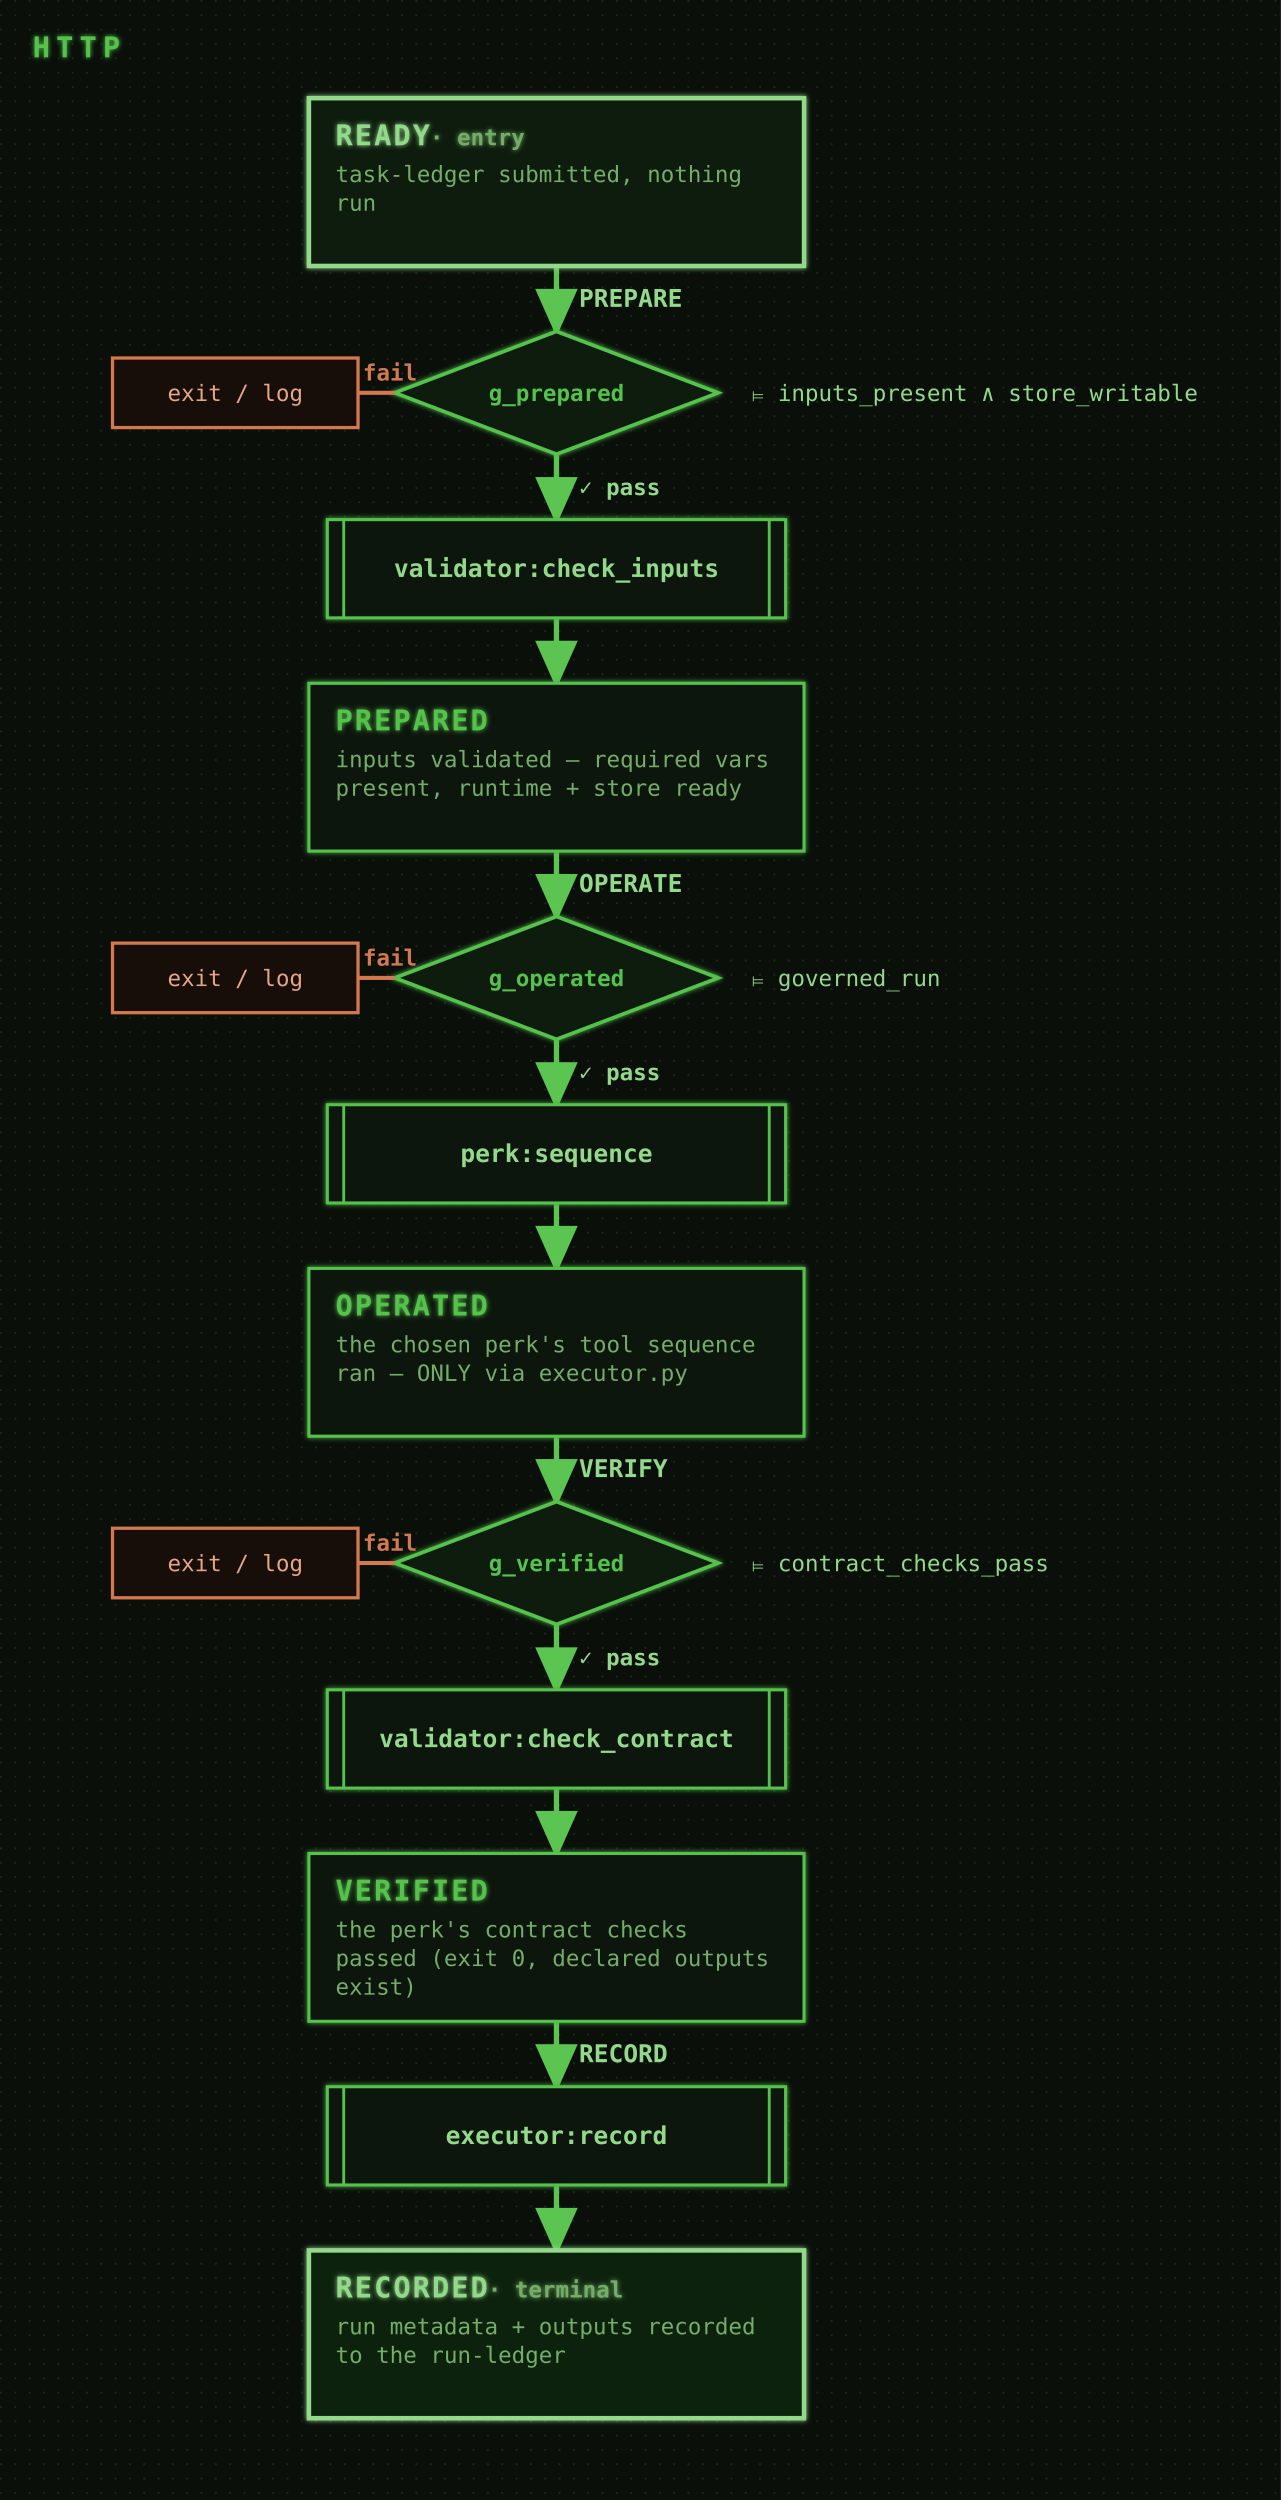
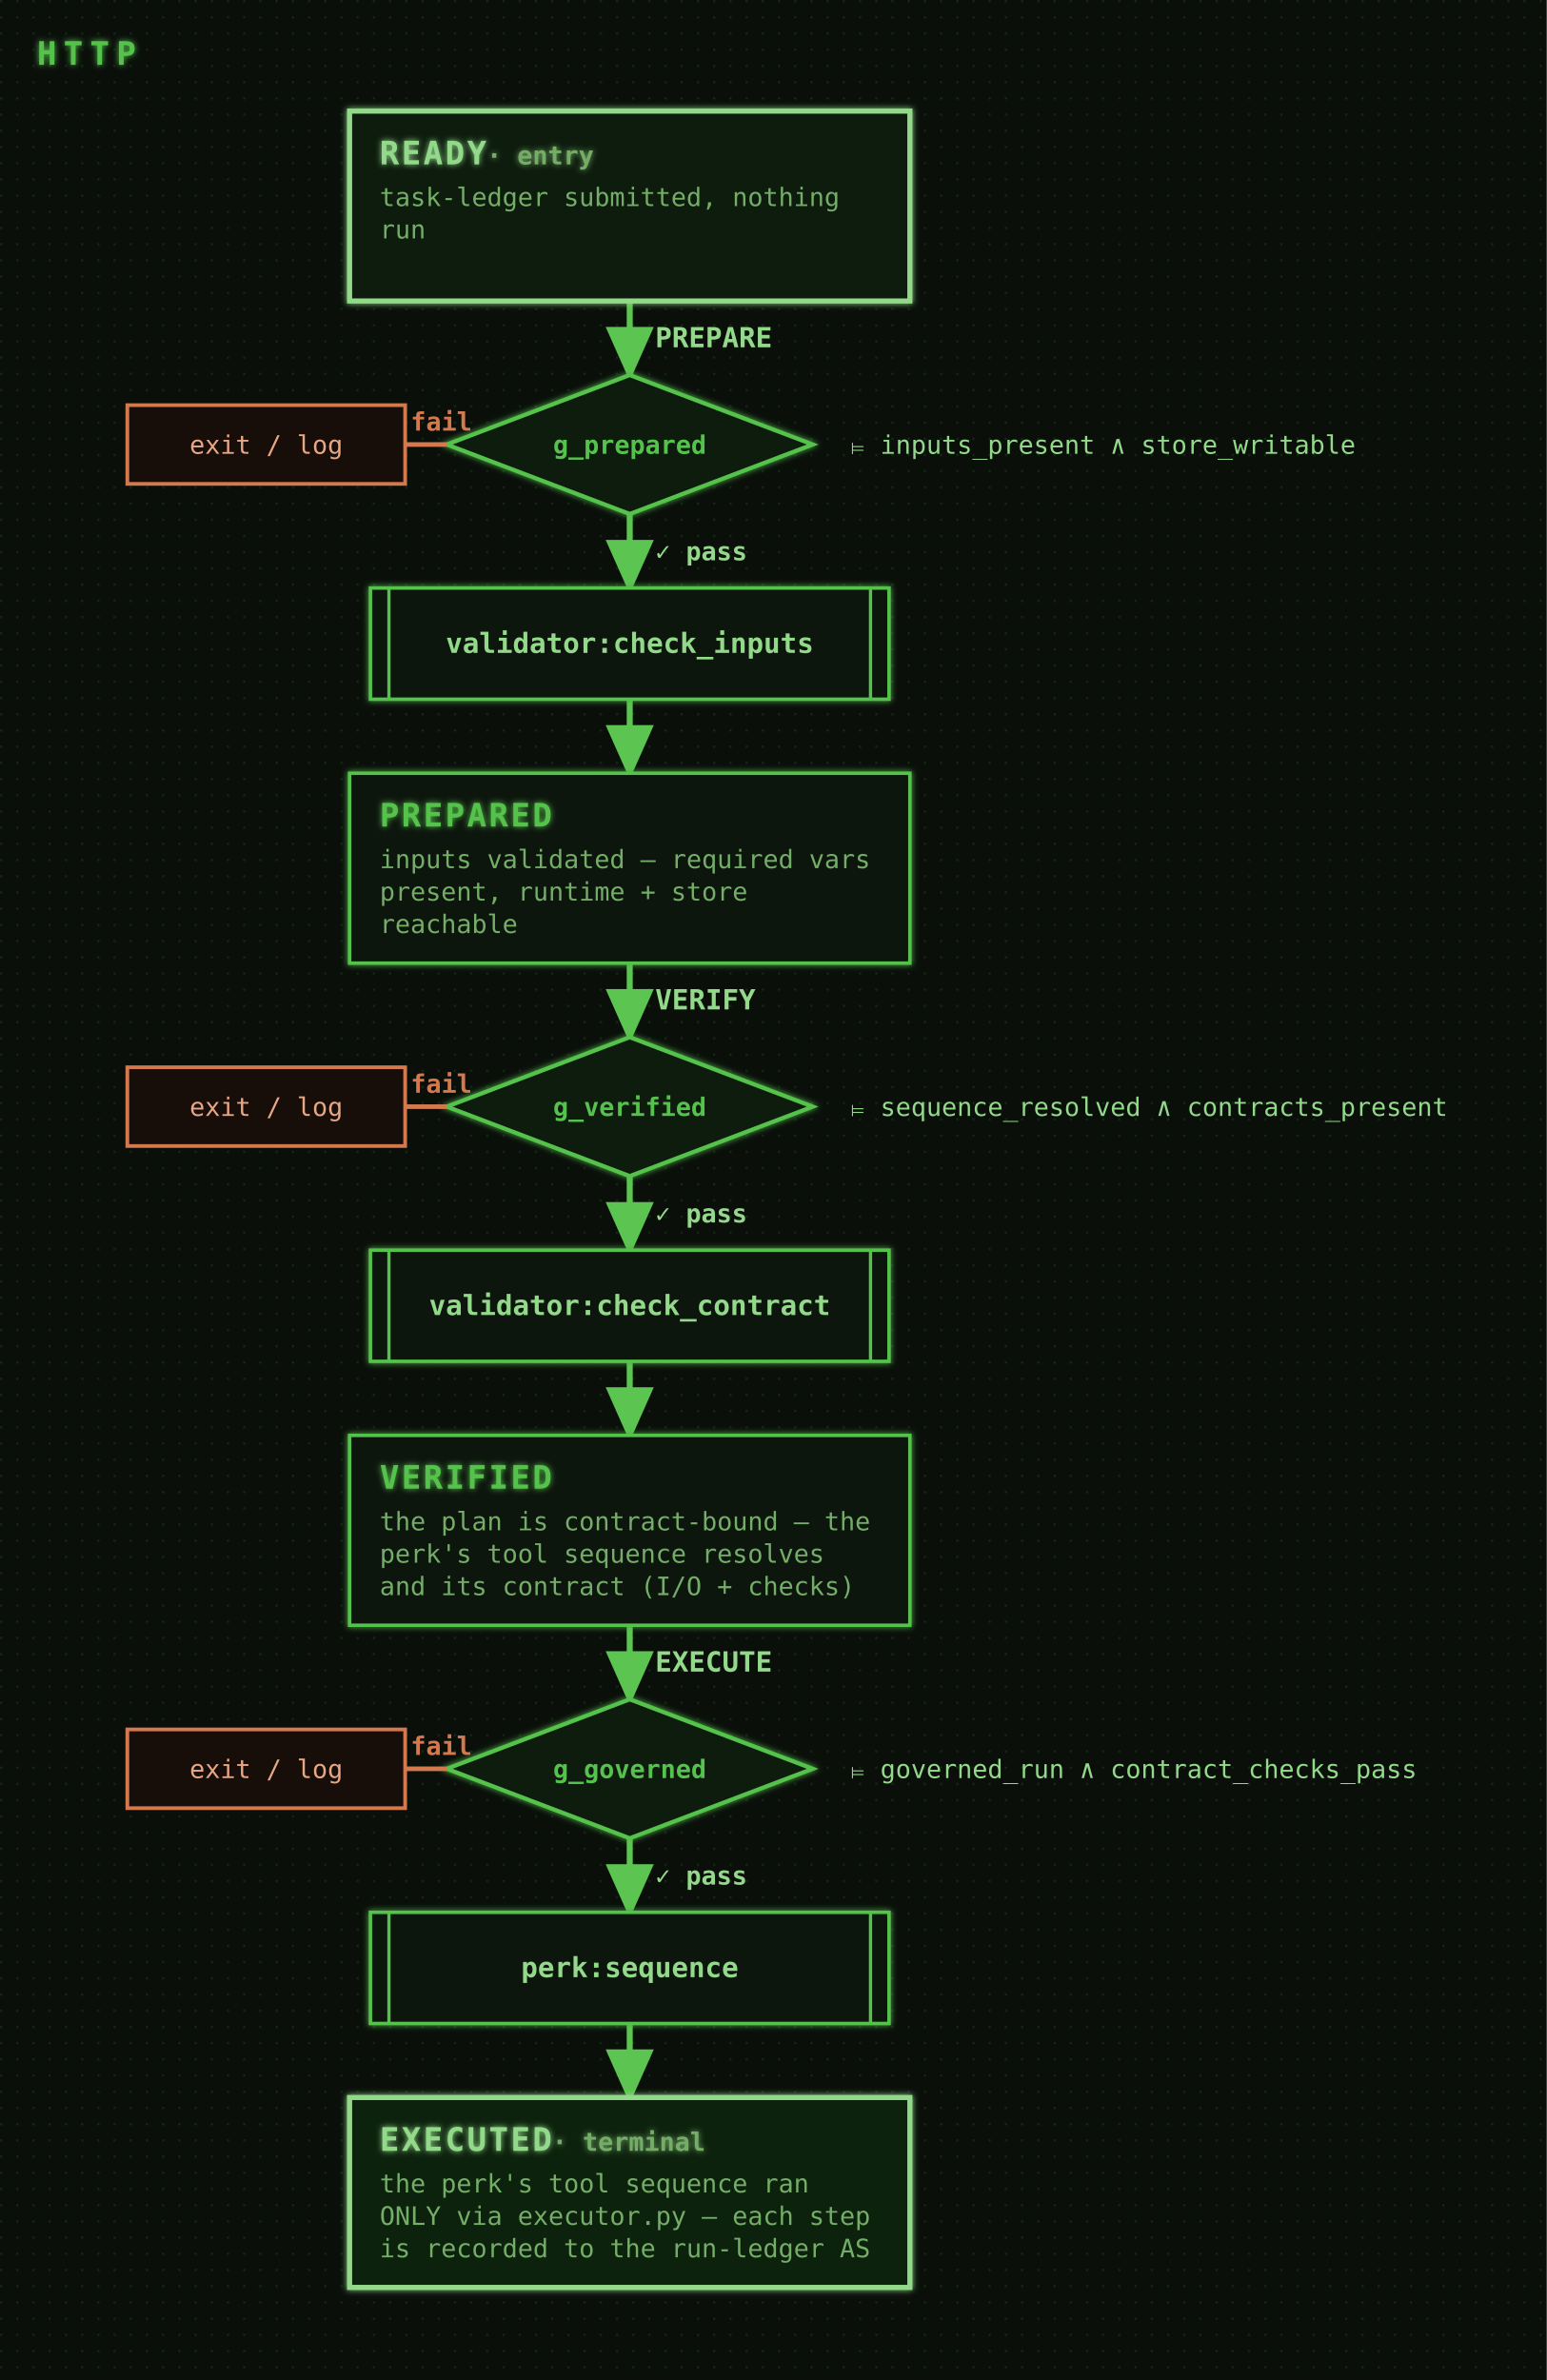
- <svg xmlns="http://www.w3.org/2000/svg" width="626" height="1222" viewBox="0 0 626 1222" font-family="ui-monospace,Menlo,Consolas,monospace">
+ <svg xmlns="http://www.w3.org/2000/svg" width="668" height="1028" viewBox="0 0 668 1028" font-family="ui-monospace,Menlo,Consolas,monospace">
  <defs>
    <filter id="glow" x="-60%" y="-60%" width="220%" height="220%">
      <feGaussianBlur stdDeviation="1.3" result="b" />
      <feMerge>
        <feMergeNode in="b" />
        <feMergeNode in="SourceGraphic" />
      </feMerge>
    </filter>
    <pattern id="px" width="7" height="7" patternUnits="userSpaceOnUse">
      <rect width="7" height="7" fill="#0a0f0a" />
      <rect width="1" height="1" fill="#54c24c" fill-opacity="0.13" />
    </pattern>
    <marker id="arr" markerWidth="10" markerHeight="10" refX="8" refY="4" orient="auto">
      <path d="M0,0 L9,4 L0,8 z" fill="#5cc450" />
    </marker>
  </defs>
-   <rect width="626" height="1222" fill="#0a0f0a" />
-   <rect width="626" height="1222" fill="url(#px)" />
+   <rect width="668" height="1028" fill="#0a0f0a" />
+   <rect width="668" height="1028" fill="url(#px)" />
  <text x="16" y="28" font-size="14" font-weight="700" letter-spacing="3" fill="#54c24c" filter="url(#glow)">HTTP</text>
  <line x1="272.0" y1="130" x2="272.0" y2="162" stroke="#54c24c" stroke-width="7" opacity="0.16" filter="url(#glow)" />
  <line x1="272.0" y1="130" x2="272.0" y2="162" stroke="#5cc450" stroke-width="2.6" marker-end="url(#arr)" />
  <text x="283" y="150" font-size="12" font-weight="700" fill="#93d98a">PREPARE</text>
  <line x1="272.0" y1="222" x2="272.0" y2="254" stroke="#54c24c" stroke-width="7" opacity="0.16" filter="url(#glow)" />
  <line x1="272.0" y1="222" x2="272.0" y2="254" stroke="#5cc450" stroke-width="2.6" marker-end="url(#arr)" />
  <text x="283" y="242" font-size="11" font-weight="700" fill="#93d98a">✓ pass</text>
  <line x1="272.0" y1="302" x2="272.0" y2="334" stroke="#54c24c" stroke-width="7" opacity="0.16" filter="url(#glow)" />
  <line x1="272.0" y1="302" x2="272.0" y2="334" stroke="#5cc450" stroke-width="2.6" marker-end="url(#arr)" />
  <line x1="272.0" y1="416" x2="272.0" y2="448" stroke="#54c24c" stroke-width="7" opacity="0.16" filter="url(#glow)" />
  <line x1="272.0" y1="416" x2="272.0" y2="448" stroke="#5cc450" stroke-width="2.6" marker-end="url(#arr)" />
-   <text x="283" y="436" font-size="12" font-weight="700" fill="#93d98a">OPERATE</text>
+   <text x="283" y="436" font-size="12" font-weight="700" fill="#93d98a">VERIFY</text>
  <line x1="272.0" y1="508" x2="272.0" y2="540" stroke="#54c24c" stroke-width="7" opacity="0.16" filter="url(#glow)" />
  <line x1="272.0" y1="508" x2="272.0" y2="540" stroke="#5cc450" stroke-width="2.6" marker-end="url(#arr)" />
  <text x="283" y="528" font-size="11" font-weight="700" fill="#93d98a">✓ pass</text>
  <line x1="272.0" y1="588" x2="272.0" y2="620" stroke="#54c24c" stroke-width="7" opacity="0.16" filter="url(#glow)" />
  <line x1="272.0" y1="588" x2="272.0" y2="620" stroke="#5cc450" stroke-width="2.6" marker-end="url(#arr)" />
  <line x1="272.0" y1="702" x2="272.0" y2="734" stroke="#54c24c" stroke-width="7" opacity="0.16" filter="url(#glow)" />
  <line x1="272.0" y1="702" x2="272.0" y2="734" stroke="#5cc450" stroke-width="2.6" marker-end="url(#arr)" />
-   <text x="283" y="722" font-size="12" font-weight="700" fill="#93d98a">VERIFY</text>
+   <text x="283" y="722" font-size="12" font-weight="700" fill="#93d98a">EXECUTE</text>
  <line x1="272.0" y1="794" x2="272.0" y2="826" stroke="#54c24c" stroke-width="7" opacity="0.16" filter="url(#glow)" />
  <line x1="272.0" y1="794" x2="272.0" y2="826" stroke="#5cc450" stroke-width="2.6" marker-end="url(#arr)" />
  <text x="283" y="814" font-size="11" font-weight="700" fill="#93d98a">✓ pass</text>
  <line x1="272.0" y1="874" x2="272.0" y2="906" stroke="#54c24c" stroke-width="7" opacity="0.16" filter="url(#glow)" />
  <line x1="272.0" y1="874" x2="272.0" y2="906" stroke="#5cc450" stroke-width="2.6" marker-end="url(#arr)" />
-   <line x1="272.0" y1="988" x2="272.0" y2="1020" stroke="#54c24c" stroke-width="7" opacity="0.16" filter="url(#glow)" />
-   <line x1="272.0" y1="988" x2="272.0" y2="1020" stroke="#5cc450" stroke-width="2.6" marker-end="url(#arr)" />
-   <text x="283" y="1008" font-size="12" font-weight="700" fill="#93d98a">RECORD</text>
-   <line x1="272.0" y1="1068" x2="272.0" y2="1100" stroke="#54c24c" stroke-width="7" opacity="0.16" filter="url(#glow)" />
-   <line x1="272.0" y1="1068" x2="272.0" y2="1100" stroke="#5cc450" stroke-width="2.6" marker-end="url(#arr)" />
  <rect x="151.0" y="48" width="242" height="82" fill="#0e1d0d" stroke="#93d98a" stroke-width="2.2" filter="url(#glow)" />
  <text x="164.0" y="71" font-size="14" font-weight="700" letter-spacing="1" fill="#93d98a" filter="url(#glow)">READY<tspan font-size="11" letter-spacing="0" fill="#74ad68">  · entry</tspan>
  </text>
  <text x="164.0" y="89" font-size="11" fill="#74ad68">task-ledger submitted, nothing</text>
  <text x="164.0" y="103" font-size="11" fill="#74ad68">run</text>
  <polygon points="272.0,162 351.0,192.0 272.0,222 193.0,192.0" fill="#0c1a0c" stroke="#54c24c" stroke-width="1.8" filter="url(#glow)" />
  <text x="272" y="196" font-size="11" font-weight="600" text-anchor="middle" fill="#54c24c">g_prepared</text>
  <text x="367" y="196" font-size="11" fill="#93d98a">⊨ inputs_present ∧ store_writable</text>
  <line x1="193.0" y1="192.0" x2="175" y2="192.0" stroke="#d4794e" stroke-width="2" />
  <text x="184" y="186" font-size="11" font-weight="700" text-anchor="middle" fill="#d4794e">✗ fail</text>
  <rect x="55.0" y="175" width="120" height="34" fill="#170d09" stroke="#d4794e" stroke-width="1.6" />
  <text x="115.0" y="196" font-size="11" text-anchor="middle" fill="#e7a684">exit / log</text>
  <rect x="160.0" y="254" width="224" height="48" fill="#0a1609" stroke="#54c24c" stroke-width="1.5" filter="url(#glow)" />
  <line x1="168.0" y1="254" x2="168.0" y2="302" stroke="#54c24c" stroke-width="1.4" />
  <line x1="376.0" y1="254" x2="376.0" y2="302" stroke="#54c24c" stroke-width="1.4" />
  <text x="272" y="282" font-size="12" font-weight="600" text-anchor="middle" fill="#93d98a">validator:check_inputs</text>
  <rect x="151.0" y="334" width="242" height="82" fill="#0b140a" stroke="#54c24c" stroke-width="1.5" filter="url(#glow)" />
  <text x="164.0" y="357" font-size="14" font-weight="700" letter-spacing="1" fill="#54c24c" filter="url(#glow)">PREPARED<tspan font-size="11" letter-spacing="0" fill="#74ad68" />
  </text>
  <text x="164.0" y="375" font-size="11" fill="#74ad68">inputs validated — required vars</text>
-   <text x="164.0" y="389" font-size="11" fill="#74ad68">present, runtime + store ready</text>
+   <text x="164.0" y="389" font-size="11" fill="#74ad68">present, runtime + store</text>
+   <text x="164.0" y="403" font-size="11" fill="#74ad68">reachable</text>
  <polygon points="272.0,448 351.0,478.0 272.0,508 193.0,478.0" fill="#0c1a0c" stroke="#54c24c" stroke-width="1.8" filter="url(#glow)" />
-   <text x="272" y="482" font-size="11" font-weight="600" text-anchor="middle" fill="#54c24c">g_operated</text>
-   <text x="367" y="482" font-size="11" fill="#93d98a">⊨ governed_run</text>
+   <text x="272" y="482" font-size="11" font-weight="600" text-anchor="middle" fill="#54c24c">g_verified</text>
+   <text x="367" y="482" font-size="11" fill="#93d98a">⊨ sequence_resolved ∧ contracts_present</text>
  <line x1="193.0" y1="478.0" x2="175" y2="478.0" stroke="#d4794e" stroke-width="2" />
  <text x="184" y="472" font-size="11" font-weight="700" text-anchor="middle" fill="#d4794e">✗ fail</text>
  <rect x="55.0" y="461" width="120" height="34" fill="#170d09" stroke="#d4794e" stroke-width="1.6" />
  <text x="115.0" y="482" font-size="11" text-anchor="middle" fill="#e7a684">exit / log</text>
  <rect x="160.0" y="540" width="224" height="48" fill="#0a1609" stroke="#54c24c" stroke-width="1.5" filter="url(#glow)" />
  <line x1="168.0" y1="540" x2="168.0" y2="588" stroke="#54c24c" stroke-width="1.4" />
  <line x1="376.0" y1="540" x2="376.0" y2="588" stroke="#54c24c" stroke-width="1.4" />
-   <text x="272" y="568" font-size="12" font-weight="600" text-anchor="middle" fill="#93d98a">perk:sequence</text>
+   <text x="272" y="568" font-size="12" font-weight="600" text-anchor="middle" fill="#93d98a">validator:check_contract</text>
  <rect x="151.0" y="620" width="242" height="82" fill="#0b140a" stroke="#54c24c" stroke-width="1.5" filter="url(#glow)" />
-   <text x="164.0" y="643" font-size="14" font-weight="700" letter-spacing="1" fill="#54c24c" filter="url(#glow)">OPERATED<tspan font-size="11" letter-spacing="0" fill="#74ad68" />
+   <text x="164.0" y="643" font-size="14" font-weight="700" letter-spacing="1" fill="#54c24c" filter="url(#glow)">VERIFIED<tspan font-size="11" letter-spacing="0" fill="#74ad68" />
  </text>
-   <text x="164.0" y="661" font-size="11" fill="#74ad68">the chosen perk's tool sequence</text>
-   <text x="164.0" y="675" font-size="11" fill="#74ad68">ran — ONLY via executor.py</text>
+   <text x="164.0" y="661" font-size="11" fill="#74ad68">the plan is contract-bound — the</text>
+   <text x="164.0" y="675" font-size="11" fill="#74ad68">perk's tool sequence resolves</text>
+   <text x="164.0" y="689" font-size="11" fill="#74ad68">and its contract (I/O + checks)</text>
  <polygon points="272.0,734 351.0,764.0 272.0,794 193.0,764.0" fill="#0c1a0c" stroke="#54c24c" stroke-width="1.8" filter="url(#glow)" />
-   <text x="272" y="768" font-size="11" font-weight="600" text-anchor="middle" fill="#54c24c">g_verified</text>
-   <text x="367" y="768" font-size="11" fill="#93d98a">⊨ contract_checks_pass</text>
+   <text x="272" y="768" font-size="11" font-weight="600" text-anchor="middle" fill="#54c24c">g_governed</text>
+   <text x="367" y="768" font-size="11" fill="#93d98a">⊨ governed_run ∧ contract_checks_pass</text>
  <line x1="193.0" y1="764.0" x2="175" y2="764.0" stroke="#d4794e" stroke-width="2" />
  <text x="184" y="758" font-size="11" font-weight="700" text-anchor="middle" fill="#d4794e">✗ fail</text>
  <rect x="55.0" y="747" width="120" height="34" fill="#170d09" stroke="#d4794e" stroke-width="1.6" />
  <text x="115.0" y="768" font-size="11" text-anchor="middle" fill="#e7a684">exit / log</text>
  <rect x="160.0" y="826" width="224" height="48" fill="#0a1609" stroke="#54c24c" stroke-width="1.5" filter="url(#glow)" />
  <line x1="168.0" y1="826" x2="168.0" y2="874" stroke="#54c24c" stroke-width="1.4" />
  <line x1="376.0" y1="826" x2="376.0" y2="874" stroke="#54c24c" stroke-width="1.4" />
-   <text x="272" y="854" font-size="12" font-weight="600" text-anchor="middle" fill="#93d98a">validator:check_contract</text>
-   <rect x="151.0" y="906" width="242" height="82" fill="#0b140a" stroke="#54c24c" stroke-width="1.5" filter="url(#glow)" />
-   <text x="164.0" y="929" font-size="14" font-weight="700" letter-spacing="1" fill="#54c24c" filter="url(#glow)">VERIFIED<tspan font-size="11" letter-spacing="0" fill="#74ad68" />
+   <text x="272" y="854" font-size="12" font-weight="600" text-anchor="middle" fill="#93d98a">perk:sequence</text>
+   <rect x="151.0" y="906" width="242" height="82" fill="#0f2410" stroke="#93d98a" stroke-width="2.2" filter="url(#glow)" />
+   <text x="164.0" y="929" font-size="14" font-weight="700" letter-spacing="1" fill="#93d98a" filter="url(#glow)">EXECUTED<tspan font-size="11" letter-spacing="0" fill="#74ad68">  · terminal</tspan>
  </text>
-   <text x="164.0" y="947" font-size="11" fill="#74ad68">the perk's contract checks</text>
-   <text x="164.0" y="961" font-size="11" fill="#74ad68">passed (exit 0, declared outputs</text>
-   <text x="164.0" y="975" font-size="11" fill="#74ad68">exist)</text>
-   <rect x="160.0" y="1020" width="224" height="48" fill="#0a1609" stroke="#54c24c" stroke-width="1.5" filter="url(#glow)" />
-   <line x1="168.0" y1="1020" x2="168.0" y2="1068" stroke="#54c24c" stroke-width="1.4" />
-   <line x1="376.0" y1="1020" x2="376.0" y2="1068" stroke="#54c24c" stroke-width="1.4" />
-   <text x="272" y="1048" font-size="12" font-weight="600" text-anchor="middle" fill="#93d98a">executor:record</text>
-   <rect x="151.0" y="1100" width="242" height="82" fill="#0f2410" stroke="#93d98a" stroke-width="2.2" filter="url(#glow)" />
-   <text x="164.0" y="1123" font-size="14" font-weight="700" letter-spacing="1" fill="#93d98a" filter="url(#glow)">RECORDED<tspan font-size="11" letter-spacing="0" fill="#74ad68">  · terminal</tspan>
-   </text>
-   <text x="164.0" y="1141" font-size="11" fill="#74ad68">run metadata + outputs recorded</text>
-   <text x="164.0" y="1155" font-size="11" fill="#74ad68">to the run-ledger</text>
+   <text x="164.0" y="947" font-size="11" fill="#74ad68">the perk's tool sequence ran</text>
+   <text x="164.0" y="961" font-size="11" fill="#74ad68">ONLY via executor.py — each step</text>
+   <text x="164.0" y="975" font-size="11" fill="#74ad68">is recorded to the run-ledger AS</text>
</svg>
